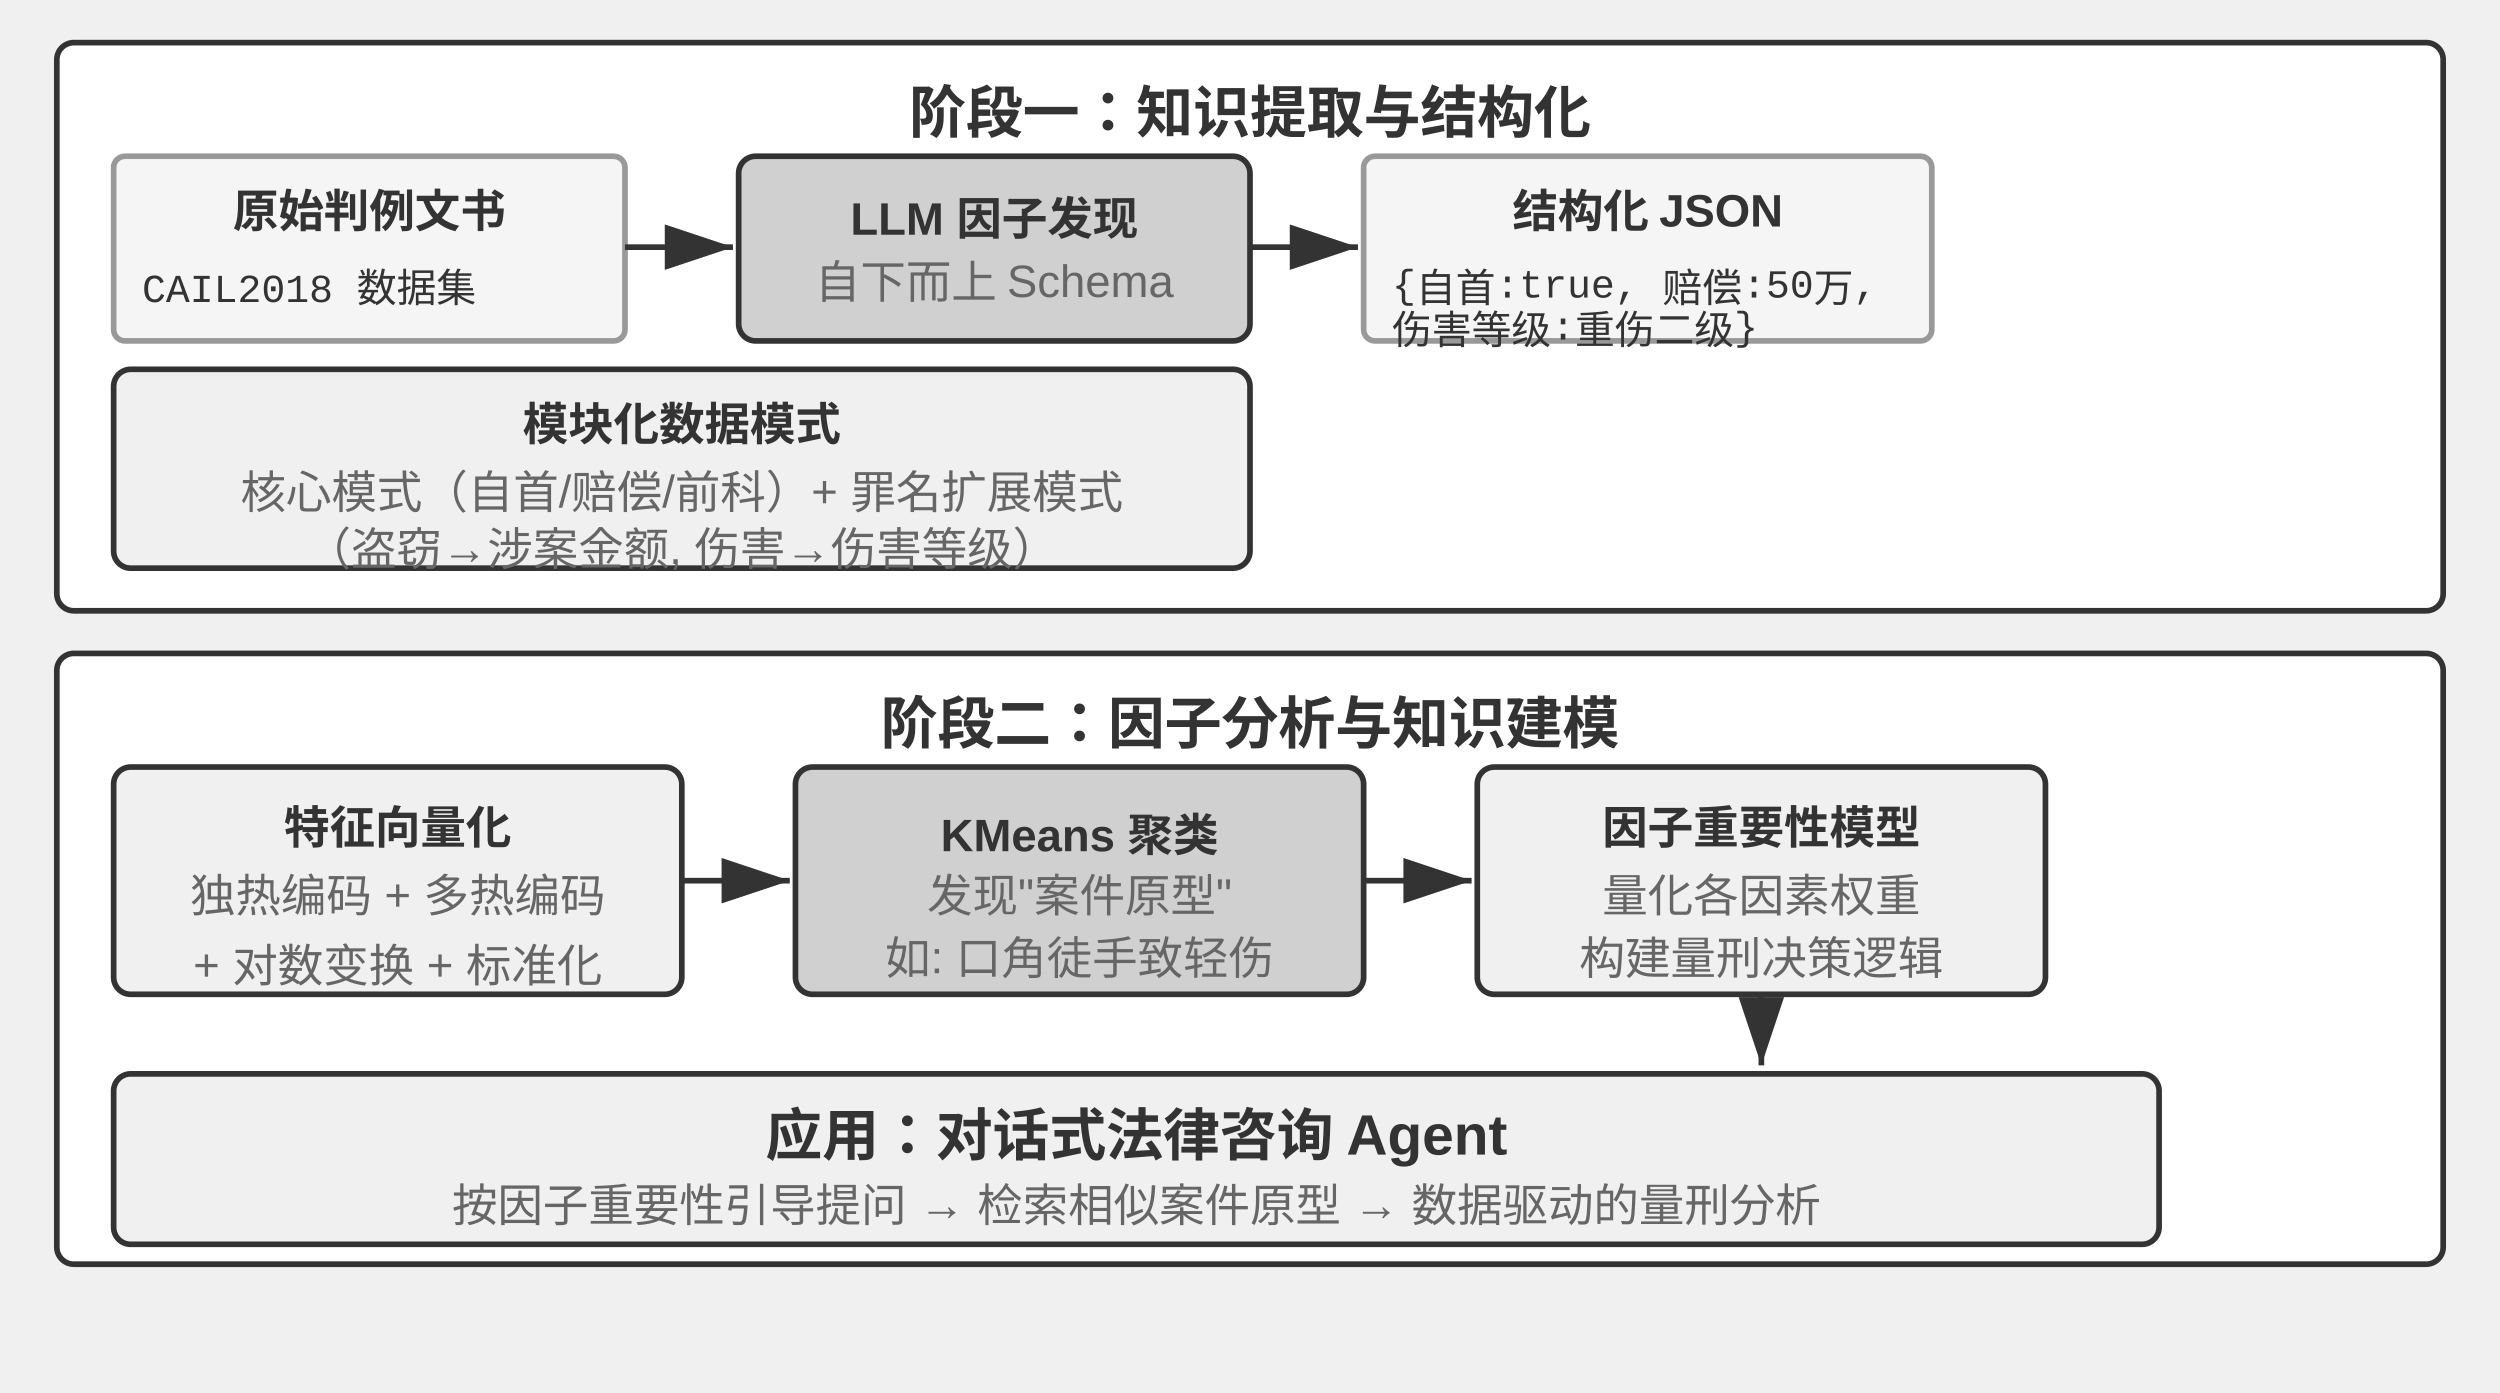
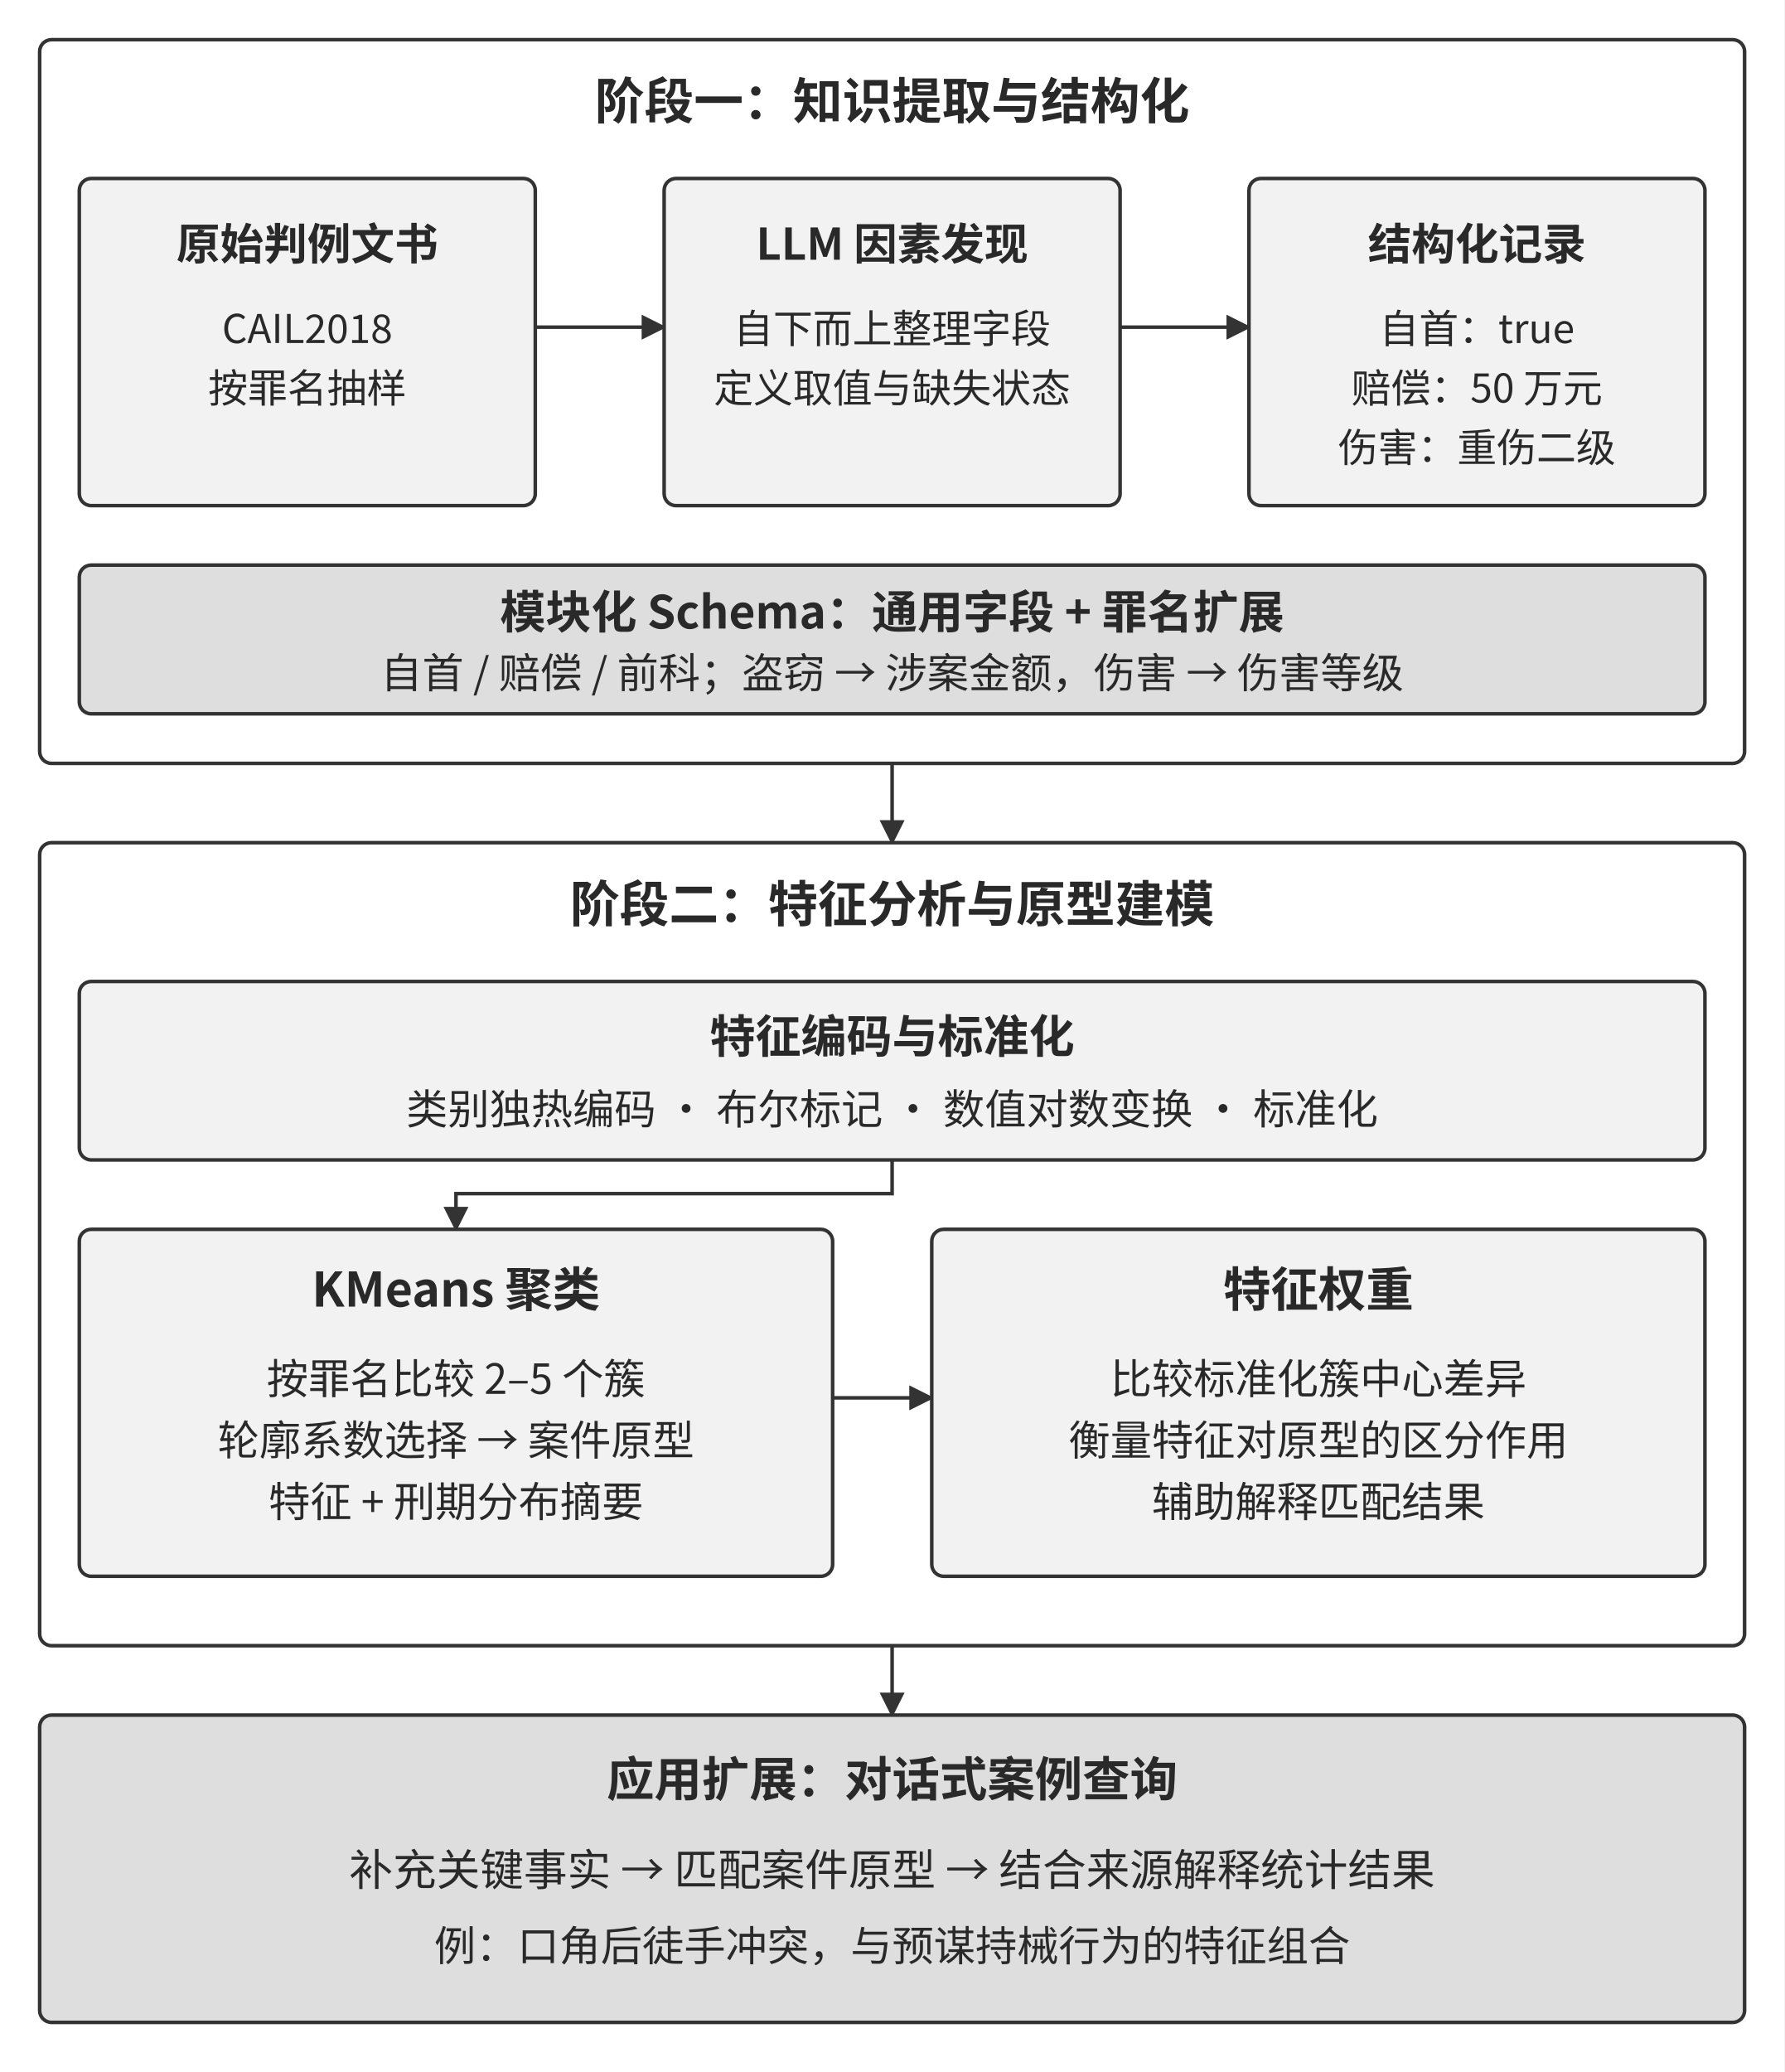
- <svg xmlns="http://www.w3.org/2000/svg" viewBox="0 40 880 490" width="880" height="490" style="background:#ffffff">
+ <svg xmlns="http://www.w3.org/2000/svg" width="150mm" height="174.17mm" viewBox="0 0 900 1045" role="img" aria-labelledby="title desc">
  <defs>
-     <marker id="ah" markerWidth="12" markerHeight="8" refX="12" refY="4" orient="auto">
-       <polygon points="0 0, 12 4, 0 8" fill="#333333" />
-     </marker>
-     <marker id="ah-light" markerWidth="12" markerHeight="8" refX="12" refY="4" orient="auto">
-       <polygon points="0 0, 12 4, 0 8" fill="#999999" />
+     <marker id="arrow" viewBox="0 0 10 10" refX="9" refY="5" markerWidth="7" markerHeight="7" orient="auto-start-reverse">
+       <path d="M0 0 L10 5 L0 10 Z" fill="#333333" />
    </marker>
  </defs>
-   <rect x="20" y="55" width="840" height="200" rx="6" fill="#ffffff" stroke="#333333" stroke-width="2" />
-   <text x="440" y="78" font-family="Arial, 'Helvetica Neue', Helvetica, 'PingFang SC', 'Microsoft YaHei', sans-serif" font-size="20" fill="#333333" text-anchor="middle" dominant-baseline="central" font-weight="bold">阶段一：知识提取与结构化</text>
-   <rect x="40" y="95" width="180" height="65" rx="4" fill="#f5f5f5" stroke="#999999" stroke-width="2" />
-   <text x="130" y="113" font-family="Arial, 'Helvetica Neue', Helvetica, 'PingFang SC', 'Microsoft YaHei', sans-serif" font-size="16" fill="#333333" text-anchor="middle" dominant-baseline="central" font-weight="bold">原始判例文书</text>
-   <text x="50" y="138" font-family="'Courier New', Courier, monospace" font-size="14" fill="#333333" text-anchor="start" dominant-baseline="central">CAIL2018 数据集</text>
-   <line x1="220" y1="127" x2="258" y2="127" stroke="#333333" stroke-width="2" marker-end="url(#ah)" />
-   <rect x="260" y="95" width="180" height="65" rx="6" fill="#d0d0d0" stroke="#333333" stroke-width="2" />
-   <text x="350" y="113" font-family="Arial, 'Helvetica Neue', Helvetica, 'PingFang SC', 'Microsoft YaHei', sans-serif" font-size="16" fill="#333333" text-anchor="middle" dominant-baseline="central" font-weight="bold">LLM 因子发现</text>
-   <text x="350" y="138" font-family="Arial, 'Helvetica Neue', Helvetica, 'PingFang SC', 'Microsoft YaHei', sans-serif" font-size="16" fill="#666666" text-anchor="middle" dominant-baseline="central" font-weight="normal">自下而上 Schema</text>
-   <line x1="440" y1="127" x2="478" y2="127" stroke="#333333" stroke-width="2" marker-end="url(#ah)" />
-   <rect x="480" y="95" width="200" height="65" rx="4" fill="#f5f5f5" stroke="#999999" stroke-width="2" />
-   <text x="580" y="113" font-family="Arial, 'Helvetica Neue', Helvetica, 'PingFang SC', 'Microsoft YaHei', sans-serif" font-size="16" fill="#333333" text-anchor="middle" dominant-baseline="central" font-weight="bold">结构化 JSON</text>
-   <text x="490" y="138" font-family="'Courier New', Courier, monospace" font-size="14" fill="#333333" text-anchor="start" dominant-baseline="central">{自首:true, 赔偿:50万,</text>
-   <text x="490" y="155" font-family="'Courier New', Courier, monospace" font-size="14" fill="#333333" text-anchor="start" dominant-baseline="central"> 伤害等级:重伤二级}</text>
-   <rect x="40" y="170" width="400" height="70" rx="6" fill="#f0f0f0" stroke="#333333" stroke-width="2" />
-   <text x="240" y="188" font-family="Arial, 'Helvetica Neue', Helvetica, 'PingFang SC', 'Microsoft YaHei', sans-serif" font-size="16" fill="#333333" text-anchor="middle" dominant-baseline="central" font-weight="bold">模块化数据模式</text>
-   <text x="240" y="212" font-family="Arial, 'Helvetica Neue', Helvetica, 'PingFang SC', 'Microsoft YaHei', sans-serif" font-size="16" fill="#666666" text-anchor="middle" dominant-baseline="central" font-weight="normal">核心模式（自首/赔偿/前科）+ 罪名扩展模式</text>
-   <text x="240" y="232" font-family="Arial, 'Helvetica Neue', Helvetica, 'PingFang SC', 'Microsoft YaHei', sans-serif" font-size="16" fill="#666666" text-anchor="middle" dominant-baseline="central" font-weight="normal">（盗窃→涉案金额, 伤害→伤害等级）</text>
-   <rect x="20" y="270" width="840" height="215" rx="6" fill="#ffffff" stroke="#333333" stroke-width="2" />
-   <text x="440" y="293" font-family="Arial, 'Helvetica Neue', Helvetica, 'PingFang SC', 'Microsoft YaHei', sans-serif" font-size="20" fill="#333333" text-anchor="middle" dominant-baseline="central" font-weight="bold">阶段二：因子分析与知识建模</text>
-   <rect x="40" y="310" width="200" height="80" rx="6" fill="#f0f0f0" stroke="#333333" stroke-width="2" />
-   <text x="140" y="330" font-family="Arial, 'Helvetica Neue', Helvetica, 'PingFang SC', 'Microsoft YaHei', sans-serif" font-size="16" fill="#333333" text-anchor="middle" dominant-baseline="central" font-weight="bold">特征向量化</text>
-   <text x="140" y="354" font-family="Arial, 'Helvetica Neue', Helvetica, 'PingFang SC', 'Microsoft YaHei', sans-serif" font-size="16" fill="#666666" text-anchor="middle" dominant-baseline="central" font-weight="normal">独热编码 + 多热编码</text>
-   <text x="140" y="376" font-family="Arial, 'Helvetica Neue', Helvetica, 'PingFang SC', 'Microsoft YaHei', sans-serif" font-size="16" fill="#666666" text-anchor="middle" dominant-baseline="central" font-weight="normal">+ 对数变换 + 标准化</text>
-   <line x1="240" y1="350" x2="278" y2="350" stroke="#333333" stroke-width="2" marker-end="url(#ah)" />
-   <rect x="280" y="310" width="200" height="80" rx="6" fill="#d0d0d0" stroke="#333333" stroke-width="2" />
-   <text x="380" y="330" font-family="Arial, 'Helvetica Neue', Helvetica, 'PingFang SC', 'Microsoft YaHei', sans-serif" font-size="16" fill="#333333" text-anchor="middle" dominant-baseline="central" font-weight="bold">KMeans 聚类</text>
-   <text x="380" y="354" font-family="Arial, 'Helvetica Neue', Helvetica, 'PingFang SC', 'Microsoft YaHei', sans-serif" font-size="16" fill="#666666" text-anchor="middle" dominant-baseline="central" font-weight="normal">发现"案件原型"</text>
-   <text x="380" y="376" font-family="Arial, 'Helvetica Neue', Helvetica, 'PingFang SC', 'Microsoft YaHei', sans-serif" font-size="16" fill="#666666" text-anchor="middle" dominant-baseline="central" font-weight="normal">如: 口角徒手致轻伤</text>
-   <line x1="480" y1="350" x2="518" y2="350" stroke="#333333" stroke-width="2" marker-end="url(#ah)" />
-   <rect x="520" y="310" width="200" height="80" rx="6" fill="#f0f0f0" stroke="#333333" stroke-width="2" />
-   <text x="620" y="330" font-family="Arial, 'Helvetica Neue', Helvetica, 'PingFang SC', 'Microsoft YaHei', sans-serif" font-size="16" fill="#333333" text-anchor="middle" dominant-baseline="central" font-weight="bold">因子重要性模型</text>
-   <text x="620" y="354" font-family="Arial, 'Helvetica Neue', Helvetica, 'PingFang SC', 'Microsoft YaHei', sans-serif" font-size="16" fill="#666666" text-anchor="middle" dominant-baseline="central" font-weight="normal">量化各因素权重</text>
-   <text x="620" y="376" font-family="Arial, 'Helvetica Neue', Helvetica, 'PingFang SC', 'Microsoft YaHei', sans-serif" font-size="16" fill="#666666" text-anchor="middle" dominant-baseline="central" font-weight="normal">构建量刑决策逻辑</text>
-   <line x1="620" y1="390" x2="620" y2="415" stroke="#333333" stroke-width="2" marker-end="url(#ah)" />
-   <rect x="40" y="418" width="720" height="60" rx="6" fill="#f0f0f0" stroke="#333333" stroke-width="2" />
-   <text x="400" y="438" font-family="Arial, 'Helvetica Neue', Helvetica, 'PingFang SC', 'Microsoft YaHei', sans-serif" font-size="20" fill="#333333" text-anchor="middle" dominant-baseline="central" font-weight="bold">应用：对话式法律咨询 Agent</text>
-   <text x="400" y="463" font-family="Arial, 'Helvetica Neue', Helvetica, 'PingFang SC', 'Microsoft YaHei', sans-serif" font-size="16" fill="#666666" text-anchor="middle" dominant-baseline="central" font-weight="normal">按因子重要性引导提问 → 检索相似案件原型 → 数据驱动的量刑分析</text>
+   <rect width="900" height="1045" fill="#ffffff" />
+   <rect x="20" y="20" width="860" height="365" rx="6" fill="#ffffff" stroke="#333333" stroke-width="1.8" />
+   <text x="450" y="60" text-anchor="middle" font-family="Noto Sans CJK SC,Source Han Sans CN,Microsoft YaHei,sans-serif" font-size="25" font-weight="700" fill="#292929">阶段一：知识提取与结构化</text>
+   <rect x="40" y="90" width="230" height="165" rx="6" fill="#f2f2f2" stroke="#333333" stroke-width="1.8" />
+   <text x="155" y="131" text-anchor="middle" font-family="Noto Sans CJK SC,Source Han Sans CN,Microsoft YaHei,sans-serif" font-size="22" font-weight="700" fill="#292929">原始判例文书</text>
+   <text x="155" y="173" text-anchor="middle" font-family="Noto Sans CJK SC,Source Han Sans CN,Microsoft YaHei,sans-serif" font-size="20" font-weight="400" fill="#292929">CAIL2018</text>
+   <text x="155" y="203" text-anchor="middle" font-family="Noto Sans CJK SC,Source Han Sans CN,Microsoft YaHei,sans-serif" font-size="20" font-weight="400" fill="#292929">按罪名抽样</text>
+   <path d="M 270 165 L 335 165" fill="none" stroke="#333333" stroke-width="1.8" marker-end="url(#arrow)" />
+   <rect x="335" y="90" width="230" height="165" rx="6" fill="#f2f2f2" stroke="#333333" stroke-width="1.8" />
+   <text x="450" y="131" text-anchor="middle" font-family="Noto Sans CJK SC,Source Han Sans CN,Microsoft YaHei,sans-serif" font-size="22" font-weight="700" fill="#292929">LLM 因素发现</text>
+   <text x="450" y="173" text-anchor="middle" font-family="Noto Sans CJK SC,Source Han Sans CN,Microsoft YaHei,sans-serif" font-size="20" font-weight="400" fill="#292929">自下而上整理字段</text>
+   <text x="450" y="203" text-anchor="middle" font-family="Noto Sans CJK SC,Source Han Sans CN,Microsoft YaHei,sans-serif" font-size="20" font-weight="400" fill="#292929">定义取值与缺失状态</text>
+   <path d="M 565 165 L 630 165" fill="none" stroke="#333333" stroke-width="1.8" marker-end="url(#arrow)" />
+   <rect x="630" y="90" width="230" height="165" rx="6" fill="#f2f2f2" stroke="#333333" stroke-width="1.8" />
+   <text x="745" y="131" text-anchor="middle" font-family="Noto Sans CJK SC,Source Han Sans CN,Microsoft YaHei,sans-serif" font-size="22" font-weight="700" fill="#292929">结构化记录</text>
+   <text x="745" y="173" text-anchor="middle" font-family="Noto Sans CJK SC,Source Han Sans CN,Microsoft YaHei,sans-serif" font-size="20" font-weight="400" fill="#292929">自首：true</text>
+   <text x="745" y="203" text-anchor="middle" font-family="Noto Sans CJK SC,Source Han Sans CN,Microsoft YaHei,sans-serif" font-size="20" font-weight="400" fill="#292929">赔偿：50 万元</text>
+   <text x="745" y="233" text-anchor="middle" font-family="Noto Sans CJK SC,Source Han Sans CN,Microsoft YaHei,sans-serif" font-size="20" font-weight="400" fill="#292929">伤害：重伤二级</text>
+   <rect x="40" y="285" width="820" height="75" rx="6" fill="#dedede" stroke="#333333" stroke-width="1.8" />
+   <text x="450" y="317" text-anchor="middle" font-family="Noto Sans CJK SC,Source Han Sans CN,Microsoft YaHei,sans-serif" font-size="23" font-weight="700" fill="#292929">模块化 Schema：通用字段 + 罪名扩展</text>
+   <text x="450" y="347" text-anchor="middle" font-family="Noto Sans CJK SC,Source Han Sans CN,Microsoft YaHei,sans-serif" font-size="21" font-weight="400" fill="#292929">自首 / 赔偿 / 前科；盗窃 → 涉案金额，伤害 → 伤害等级</text>
+   <path d="M 450 385 L 450 425" fill="none" stroke="#333333" stroke-width="1.8" marker-end="url(#arrow)" />
+   <rect x="20" y="425" width="860" height="405" rx="6" fill="#ffffff" stroke="#333333" stroke-width="1.8" />
+   <text x="450" y="465" text-anchor="middle" font-family="Noto Sans CJK SC,Source Han Sans CN,Microsoft YaHei,sans-serif" font-size="25" font-weight="700" fill="#292929">阶段二：特征分析与原型建模</text>
+   <rect x="40" y="495" width="820" height="90" rx="6" fill="#f2f2f2" stroke="#333333" stroke-width="1.8" />
+   <text x="450" y="531" text-anchor="middle" font-family="Noto Sans CJK SC,Source Han Sans CN,Microsoft YaHei,sans-serif" font-size="23" font-weight="700" fill="#292929">特征编码与标准化</text>
+   <text x="450" y="567" text-anchor="middle" font-family="Noto Sans CJK SC,Source Han Sans CN,Microsoft YaHei,sans-serif" font-size="21" font-weight="400" fill="#292929">类别独热编码 · 布尔标记 · 数值对数变换 · 标准化</text>
+   <path d="M 450 585 L 450 602 L 230 602 L 230 620" fill="none" stroke="#333333" stroke-width="1.8" marker-end="url(#arrow)" />
+   <rect x="40" y="620" width="380" height="175" rx="6" fill="#f2f2f2" stroke="#333333" stroke-width="1.8" />
+   <text x="230" y="659" text-anchor="middle" font-family="Noto Sans CJK SC,Source Han Sans CN,Microsoft YaHei,sans-serif" font-size="24" font-weight="700" fill="#292929">KMeans 聚类</text>
+   <text x="230" y="703" text-anchor="middle" font-family="Noto Sans CJK SC,Source Han Sans CN,Microsoft YaHei,sans-serif" font-size="21" font-weight="400" fill="#292929">按罪名比较 2–5 个簇</text>
+   <text x="230" y="734" text-anchor="middle" font-family="Noto Sans CJK SC,Source Han Sans CN,Microsoft YaHei,sans-serif" font-size="21" font-weight="400" fill="#292929">轮廓系数选择 → 案件原型</text>
+   <text x="230" y="765" text-anchor="middle" font-family="Noto Sans CJK SC,Source Han Sans CN,Microsoft YaHei,sans-serif" font-size="21" font-weight="400" fill="#292929">特征 + 刑期分布摘要</text>
+   <path d="M 420 705 L 470 705" fill="none" stroke="#333333" stroke-width="1.8" marker-end="url(#arrow)" />
+   <rect x="470" y="620" width="390" height="175" rx="6" fill="#f2f2f2" stroke="#333333" stroke-width="1.8" />
+   <text x="665" y="659" text-anchor="middle" font-family="Noto Sans CJK SC,Source Han Sans CN,Microsoft YaHei,sans-serif" font-size="24" font-weight="700" fill="#292929">特征权重</text>
+   <text x="665" y="703" text-anchor="middle" font-family="Noto Sans CJK SC,Source Han Sans CN,Microsoft YaHei,sans-serif" font-size="21" font-weight="400" fill="#292929">比较标准化簇中心差异</text>
+   <text x="665" y="734" text-anchor="middle" font-family="Noto Sans CJK SC,Source Han Sans CN,Microsoft YaHei,sans-serif" font-size="21" font-weight="400" fill="#292929">衡量特征对原型的区分作用</text>
+   <text x="665" y="765" text-anchor="middle" font-family="Noto Sans CJK SC,Source Han Sans CN,Microsoft YaHei,sans-serif" font-size="21" font-weight="400" fill="#292929">辅助解释匹配结果</text>
+   <path d="M 450 830 L 450 865" fill="none" stroke="#333333" stroke-width="1.8" marker-end="url(#arrow)" />
+   <rect x="20" y="865" width="860" height="155" rx="6" fill="#dedede" stroke="#333333" stroke-width="1.8" />
+   <text x="450" y="906" text-anchor="middle" font-family="Noto Sans CJK SC,Source Han Sans CN,Microsoft YaHei,sans-serif" font-size="24" font-weight="700" fill="#292929">应用扩展：对话式案例查询</text>
+   <text x="450" y="951" text-anchor="middle" font-family="Noto Sans CJK SC,Source Han Sans CN,Microsoft YaHei,sans-serif" font-size="22" font-weight="400" fill="#292929">补充关键事实 → 匹配案件原型 → 结合来源解释统计结果</text>
+   <text x="450" y="989" text-anchor="middle" font-family="Noto Sans CJK SC,Source Han Sans CN,Microsoft YaHei,sans-serif" font-size="21" font-weight="400" fill="#292929">例：口角后徒手冲突，与预谋持械行为的特征组合</text>
</svg>
